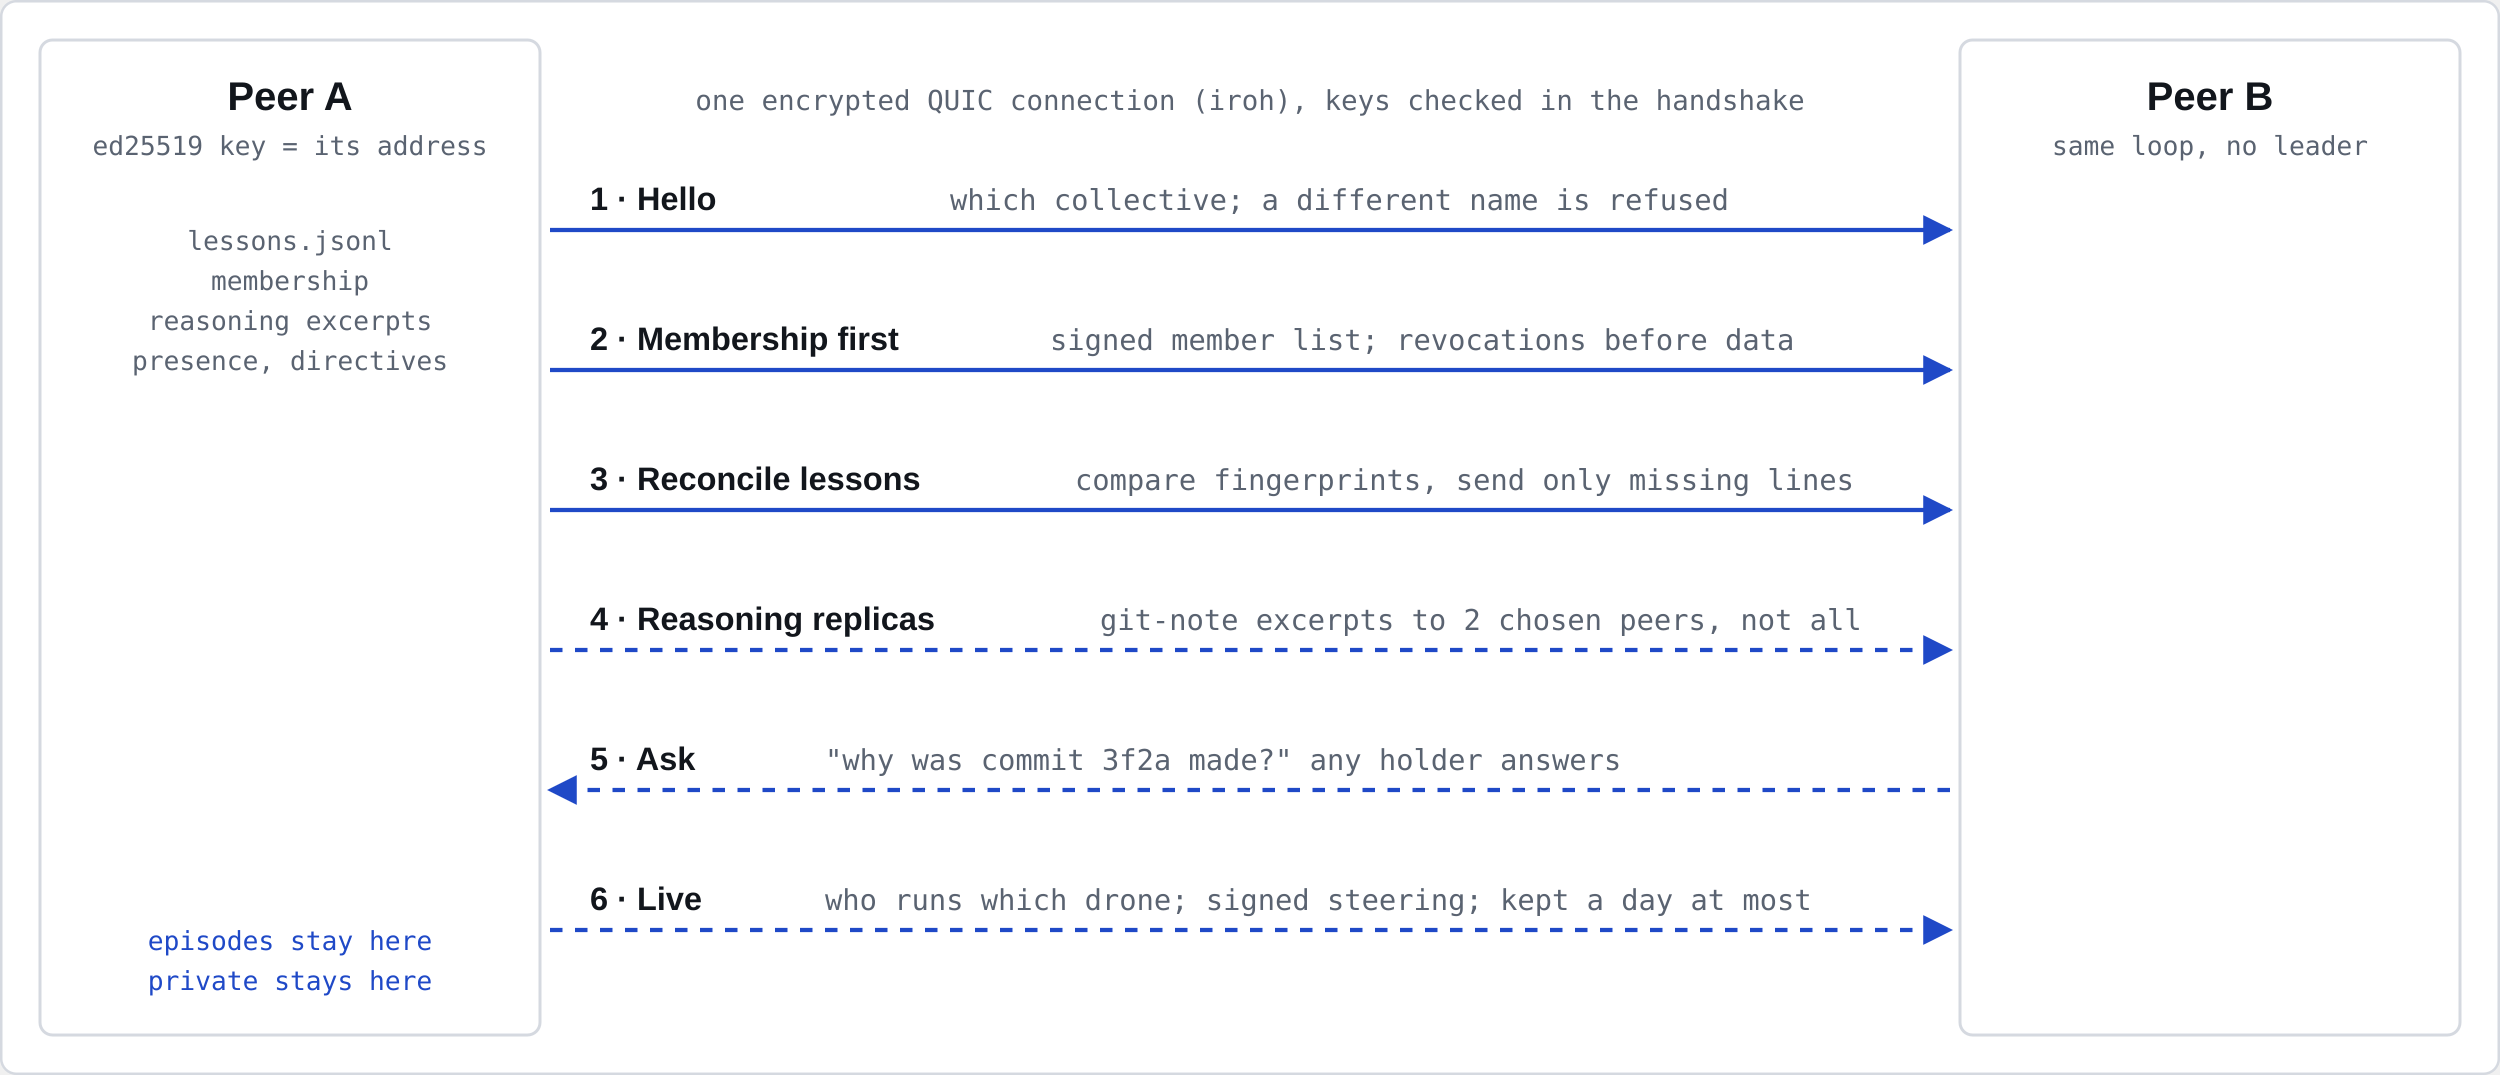
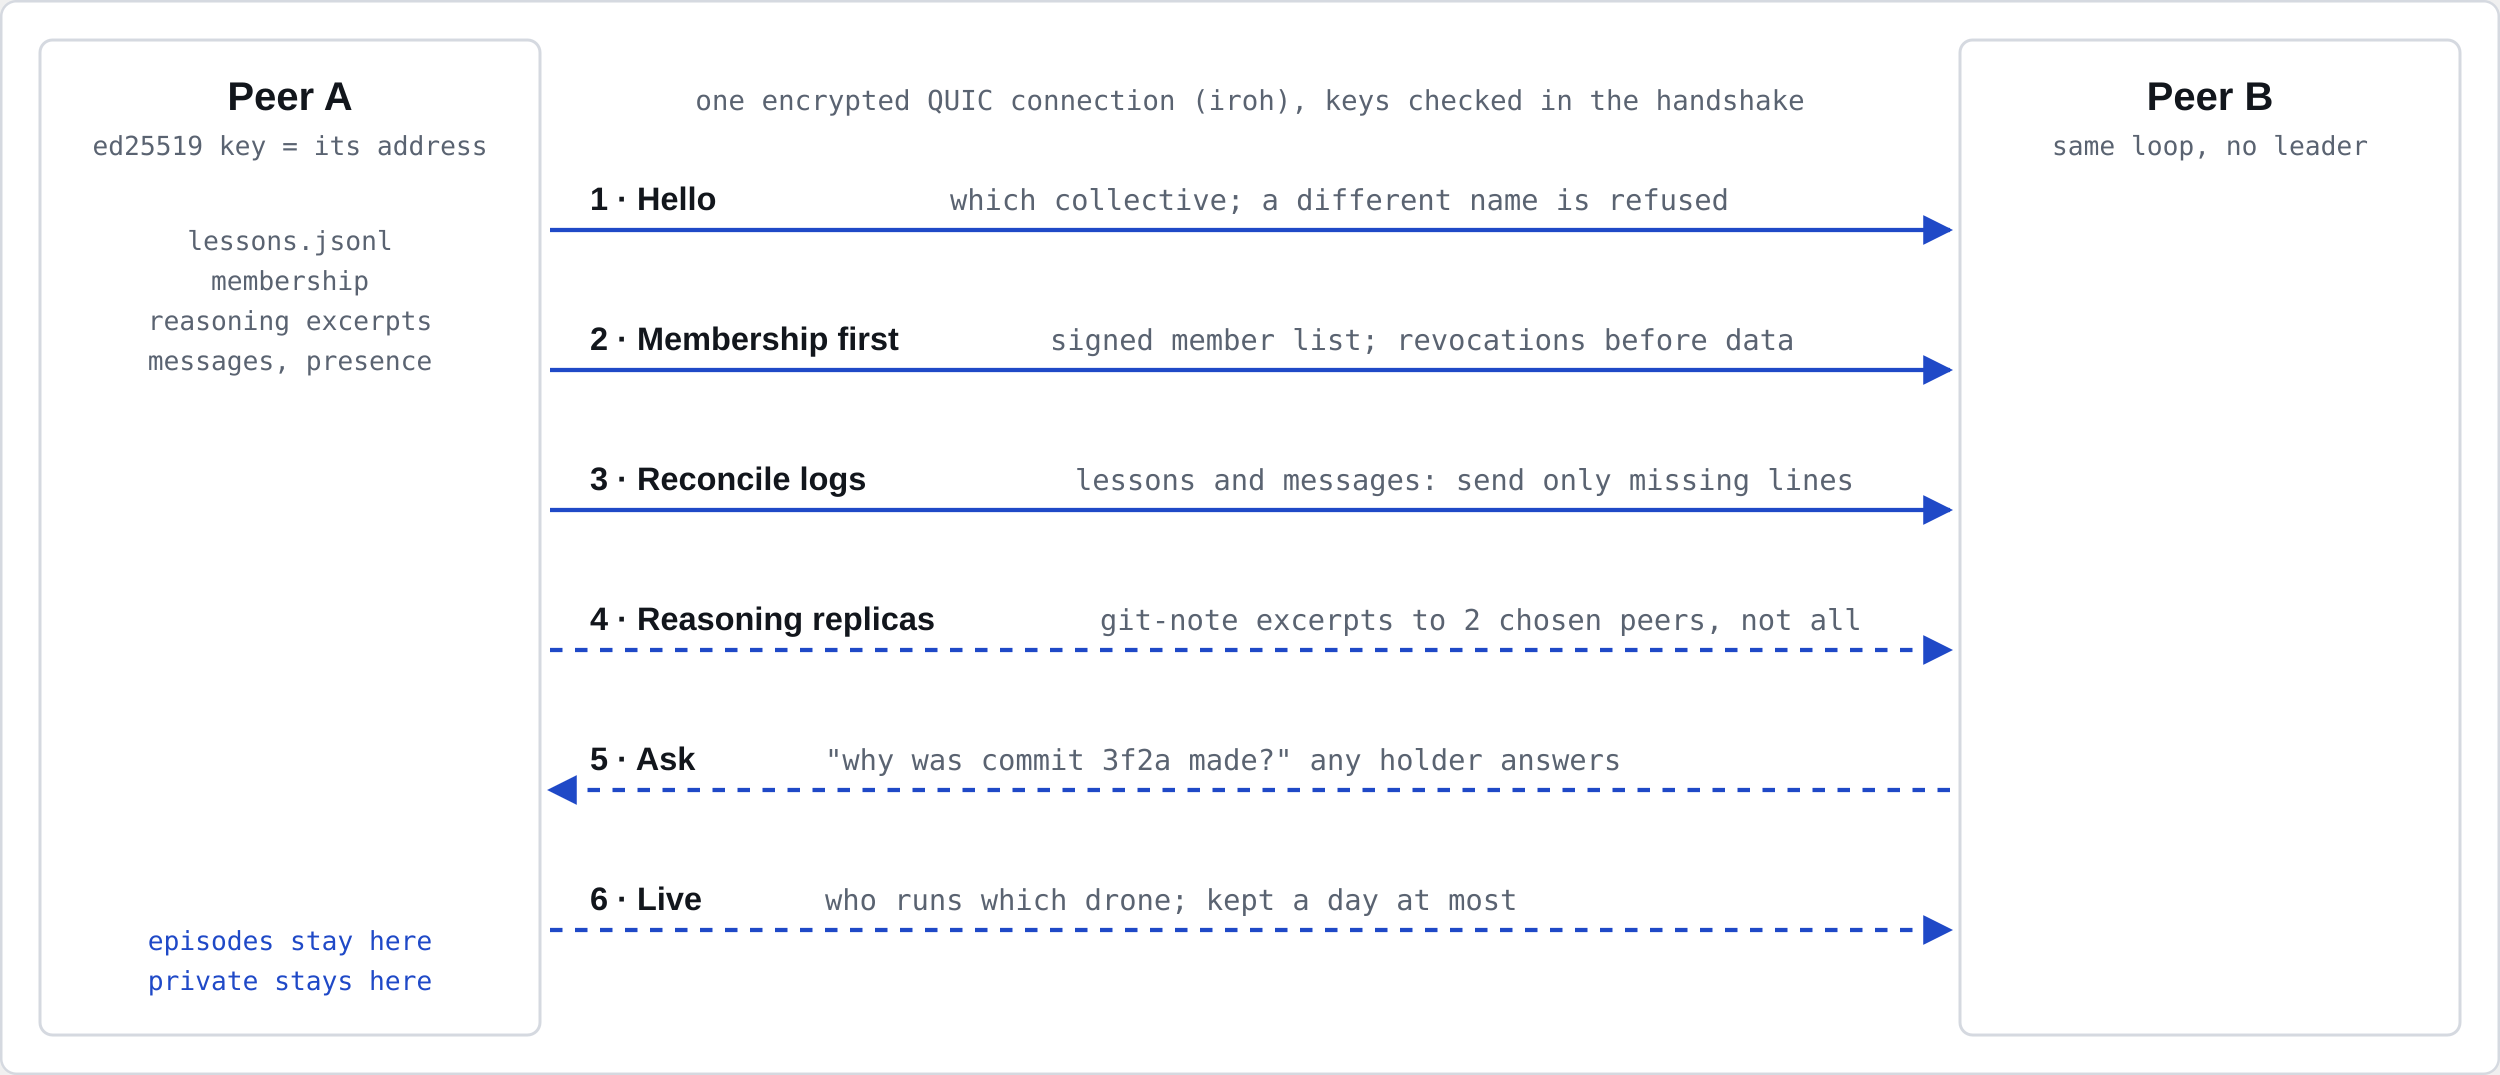
- <svg xmlns="http://www.w3.org/2000/svg" viewBox="0 0 1000 430" width="1000" height="430" role="img" aria-label="One sync session between two peers in six steps: hello, membership, reconcile lessons, reasoning replicas, ask, live presence and steering">
+ <svg xmlns="http://www.w3.org/2000/svg" viewBox="0 0 1000 430" width="1000" height="430" role="img" aria-label="One sync session between two peers in six steps: hello, membership, reconcile lessons, reasoning replicas, ask, live presence">
  <style>
.bg{fill:#ffffff;stroke:#d5d9e0}
text{font-family:ui-monospace,SFMono-Regular,Menlo,Consolas,monospace;fill:#12161c}
.d{font-family:-apple-system,BlinkMacSystemFont,"Segoe UI","Helvetica Neue",Arial,sans-serif;font-weight:700}
.m{fill:#5a6371}.a{fill:#1f49c7}.h{fill:#b8471f}
.box{fill:#ffffff;stroke:#d5d9e0;stroke-width:1.2}
.box-a{fill:#e2e8fa;stroke:#1f49c7;stroke-width:1.4}
.box-h{fill:#f6e4dc;stroke:#b8471f;stroke-width:1.4}
.ln{stroke:#5a6371;stroke-width:1.3;fill:none}
.ln-a{stroke:#1f49c7;stroke-width:1.7;fill:none}
.dash{stroke-dasharray:5 5}
.grid{stroke:#d5d9e0;stroke-width:1}
.f-a{fill:#1f49c7}.f-h{fill:#b8471f}.f-m{fill:#5a6371;opacity:.45}.f-g{fill:#1f7a4d}
.cell{fill:#ffffff;stroke:#d5d9e0;stroke-width:.8}
.lit{fill:#1f49c7;stroke:#d5d9e0;stroke-width:.8}
.lit-h{fill:#b8471f;stroke:#d5d9e0;stroke-width:.8}
@media (prefers-color-scheme:dark){
.bg{fill:#141922;stroke:#272f3b}
text{fill:#e3e7ee}
.m{fill:#8d97a7}.a{fill:#8aa6ff}.h{fill:#f08a5d}
.box{fill:#141922;stroke:#272f3b}
.box-a{fill:#18213a;stroke:#8aa6ff}
.box-h{fill:#2c1a12;stroke:#f08a5d}
.ln{stroke:#8d97a7}.ln-a{stroke:#8aa6ff}.grid{stroke:#272f3b}
.f-a{fill:#8aa6ff}.f-h{fill:#f08a5d}.f-m{fill:#8d97a7}.f-g{fill:#5fc994}
.cell{fill:#141922;stroke:#272f3b}.lit{fill:#8aa6ff;stroke:#272f3b}.lit-h{fill:#f08a5d;stroke:#272f3b}
}
</style>
  <rect x="0.5" y="0.5" width="999" height="429" rx="6" class="bg" />
  <defs>
    <marker id="ar4" viewBox="0 0 10 10" refX="9" refY="5" markerWidth="7" markerHeight="7" orient="auto">
      <path d="M0 0 L10 5 L0 10 z" class="f-a" />
    </marker>
  </defs>
  <rect x="16" y="16" width="200" height="398" rx="5" class="box" />
  <text x="116" y="44" text-anchor="middle" class="d" font-size="16">Peer A</text>
  <text x="116" y="62" text-anchor="middle" class="m" font-size="10.5">ed25519 key = its address</text>
  <rect x="784" y="16" width="200" height="398" rx="5" class="box" />
  <text x="884" y="44" text-anchor="middle" class="d" font-size="16">Peer B</text>
  <text x="884" y="62" text-anchor="middle" class="m" font-size="10.5">same loop, no leader</text>
  <text x="500" y="44" text-anchor="middle" class="m" font-size="11">one encrypted QUIC connection (iroh), keys checked in the handshake</text>
  <g font-size="11.5">
    <path class="ln-a" d="M220 92 L780 92" marker-end="url(#ar4)" />
    <text x="236" y="84" class="d" font-size="13">1 · Hello</text>
    <text x="380" y="84" class="m">which collective; a different name is refused</text>
    <path class="ln-a" d="M220 148 L780 148" marker-end="url(#ar4)" />
    <text x="236" y="140" class="d" font-size="13">2 · Membership first</text>
    <text x="420" y="140" class="m">signed member list; revocations before data</text>
    <path class="ln-a" d="M220 204 L780 204" marker-end="url(#ar4)" />
-     <text x="236" y="196" class="d" font-size="13">3 · Reconcile lessons</text>
-     <text x="430" y="196" class="m">compare fingerprints, send only missing lines</text>
+     <text x="236" y="196" class="d" font-size="13">3 · Reconcile logs</text>
+     <text x="430" y="196" class="m">lessons and messages: send only missing lines</text>
    <path class="ln-a dash" d="M220 260 L780 260" marker-end="url(#ar4)" />
    <text x="236" y="252" class="d" font-size="13">4 · Reasoning replicas</text>
    <text x="440" y="252" class="m">git-note excerpts to 2 chosen peers, not all</text>
    <path class="ln-a dash" d="M780 316 L220 316" marker-end="url(#ar4)" />
    <text x="236" y="308" class="d" font-size="13">5 · Ask</text>
    <text x="330" y="308" class="m">"why was commit 3f2a made?" any holder answers</text>
    <path class="ln-a dash" d="M220 372 L780 372" marker-end="url(#ar4)" />
    <text x="236" y="364" class="d" font-size="13">6 · Live</text>
-     <text x="330" y="364" class="m">who runs which drone; signed steering; kept a day at most</text>
+     <text x="330" y="364" class="m">who runs which drone; kept a day at most</text>
  </g>
  <text x="116" y="100" text-anchor="middle" class="m" font-size="10.5">lessons.jsonl</text>
  <text x="116" y="116" text-anchor="middle" class="m" font-size="10.5">membership</text>
  <text x="116" y="132" text-anchor="middle" class="m" font-size="10.5">reasoning excerpts</text>
-   <text x="116" y="148" text-anchor="middle" class="m" font-size="10.5">presence, directives</text>
+   <text x="116" y="148" text-anchor="middle" class="m" font-size="10.5">messages, presence</text>
  <text x="116" y="380" text-anchor="middle" class="a" font-size="10.5">episodes stay here</text>
  <text x="116" y="396" text-anchor="middle" class="a" font-size="10.5">private stays here</text>
</svg>
